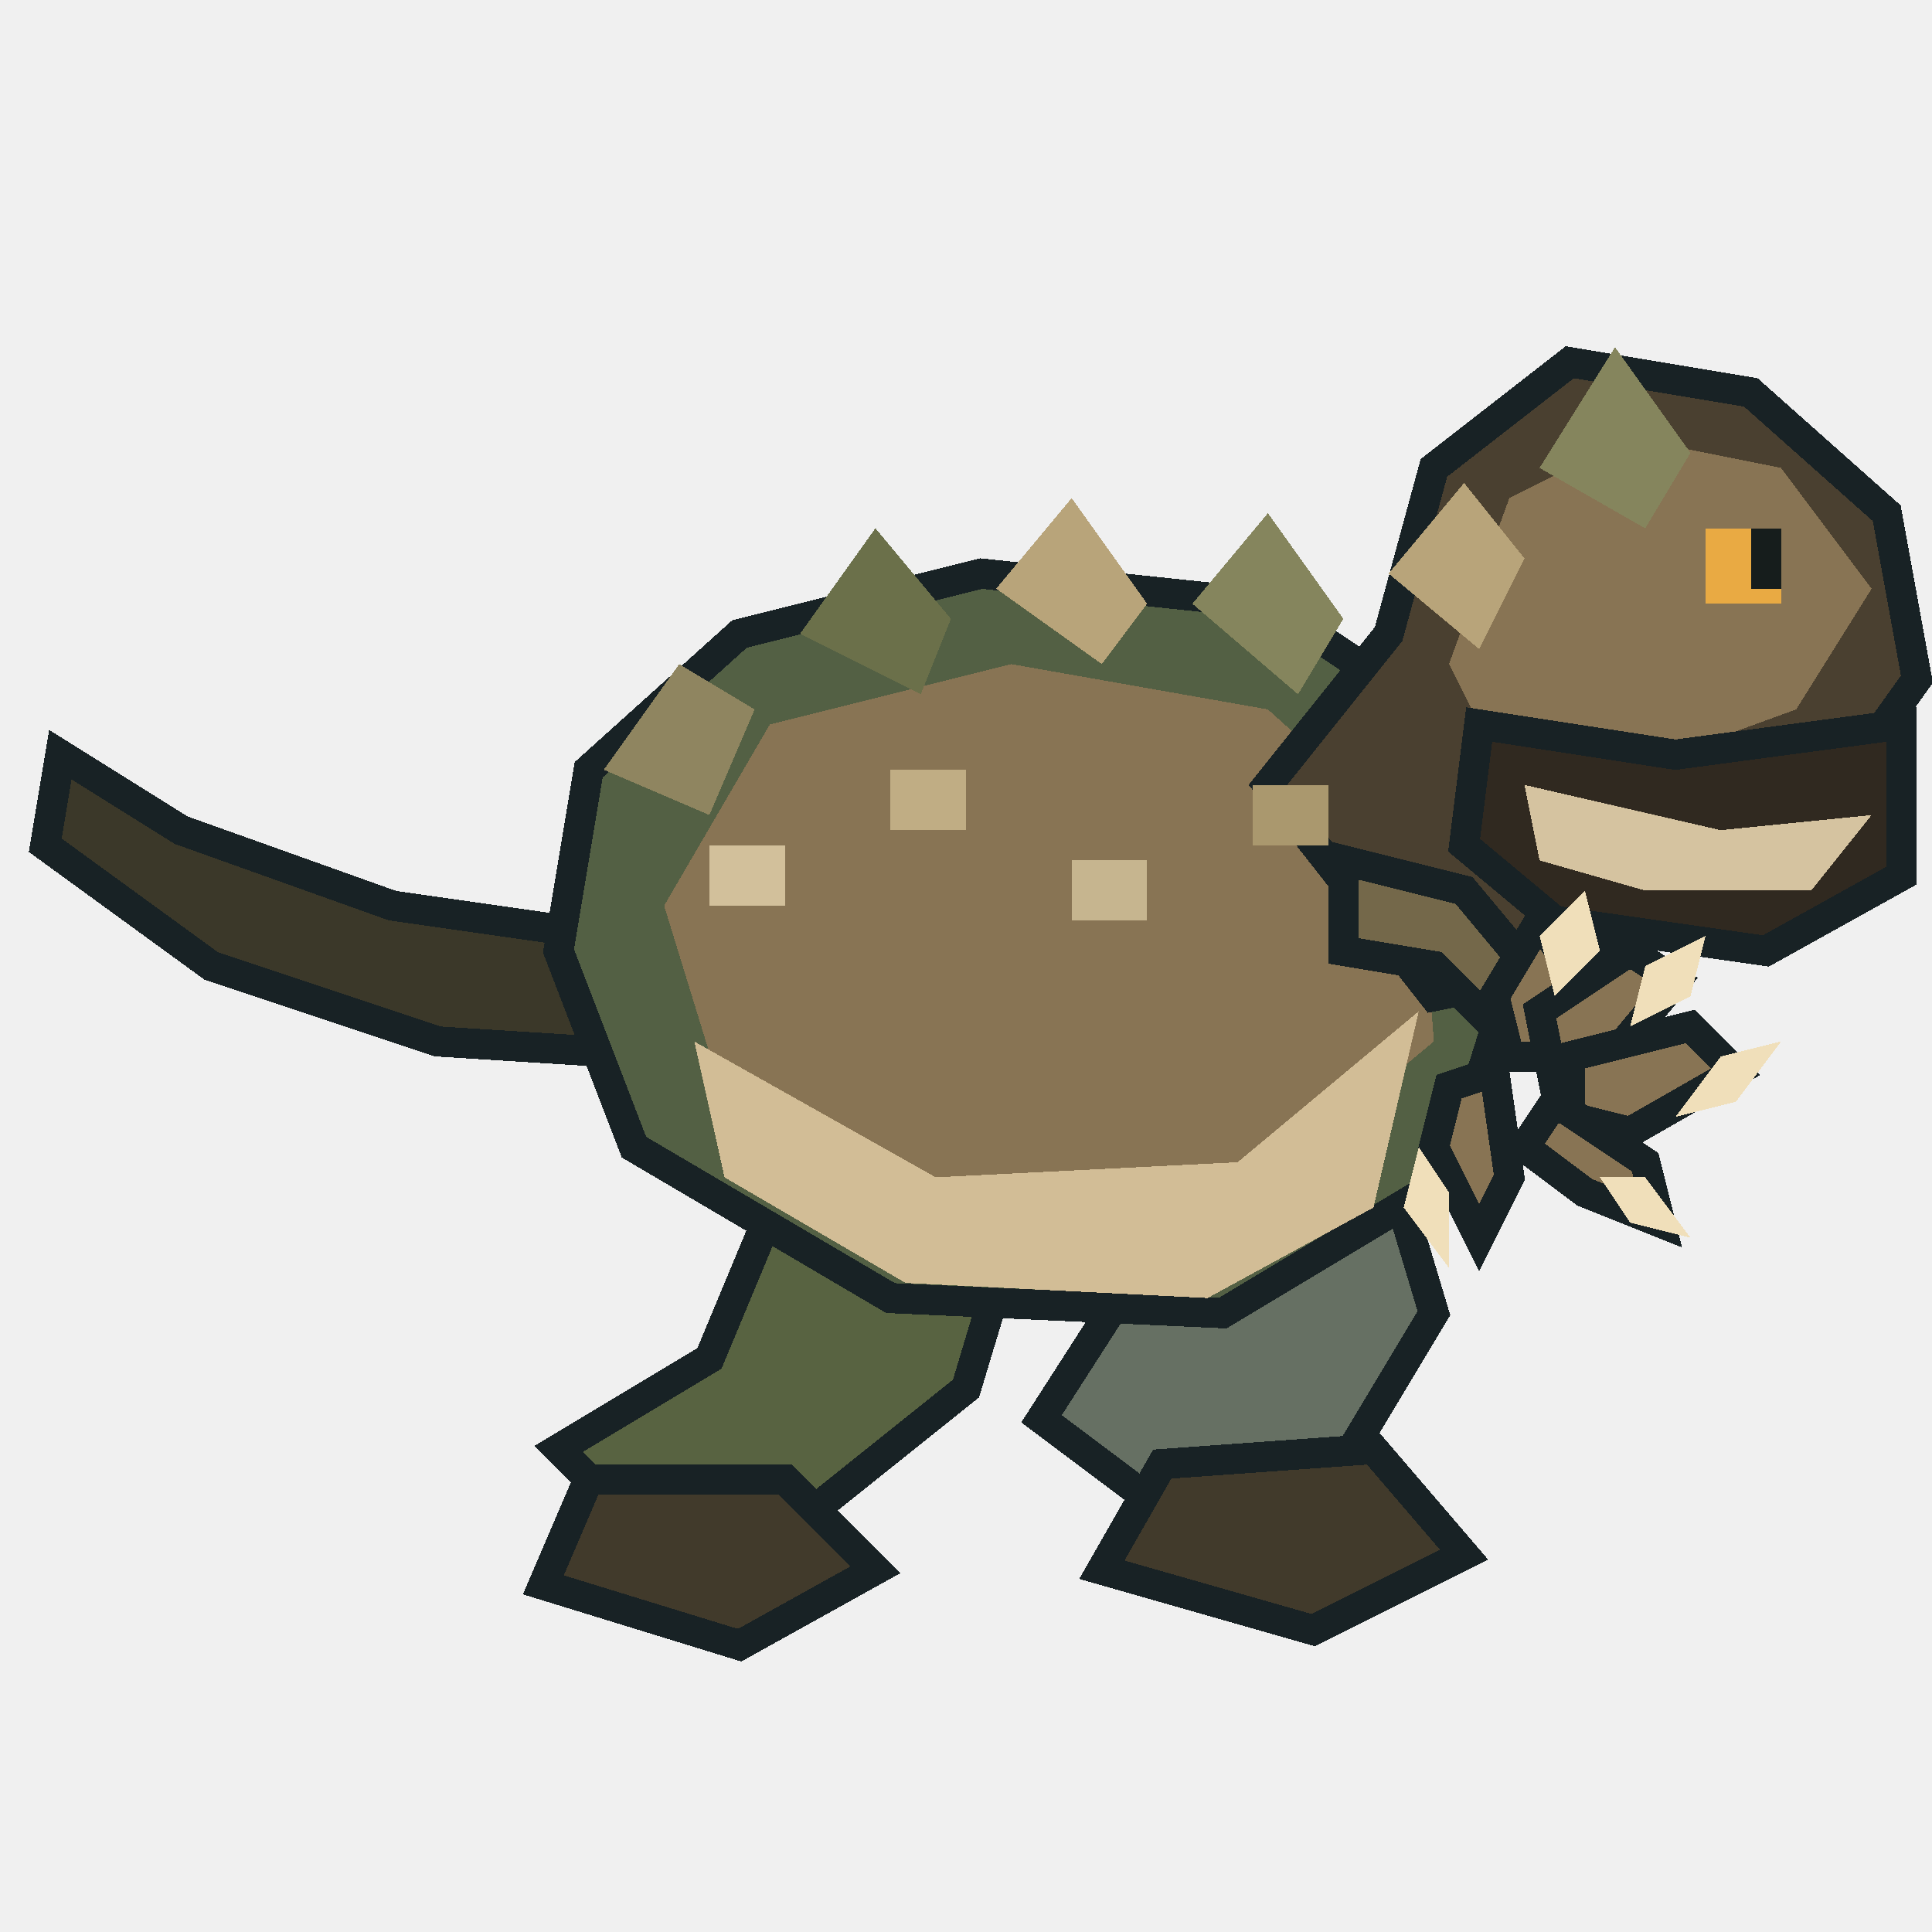
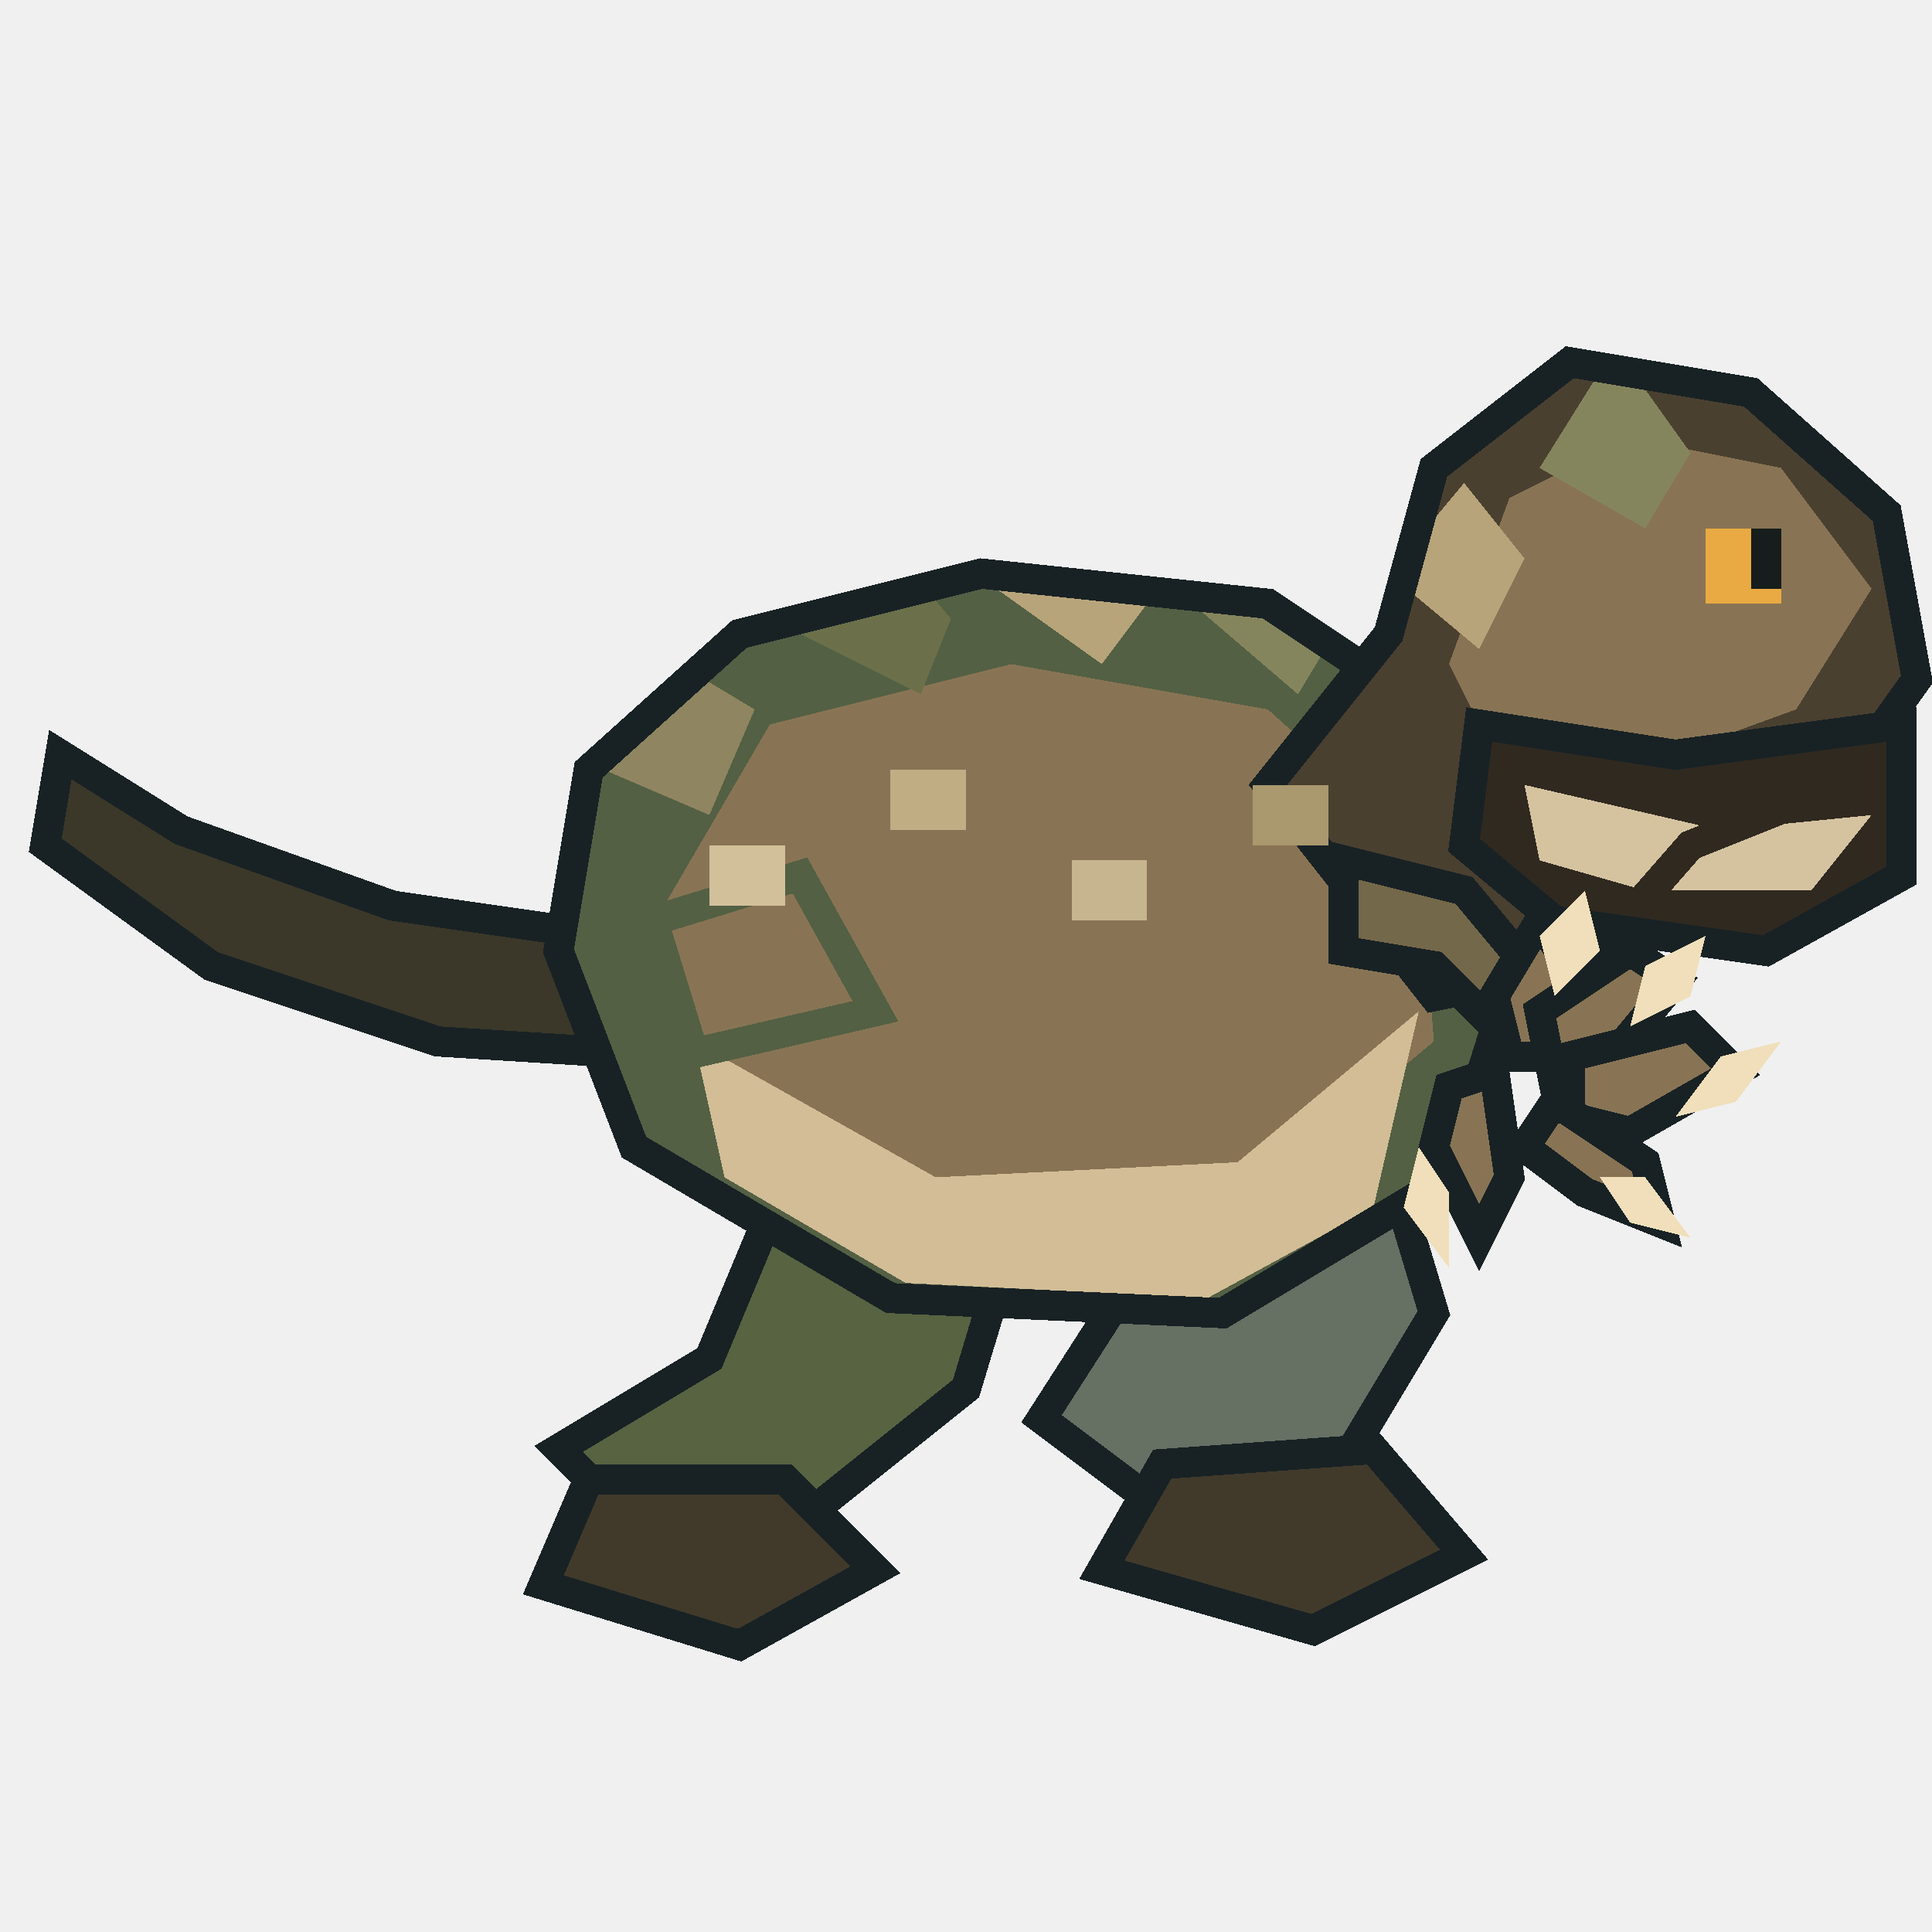
<svg xmlns="http://www.w3.org/2000/svg" viewBox="0 0 128 128" shape-rendering="crispEdges" role="img" aria-label="Vasti" data-character="Vasti" data-species="Vastatosaurus rex" data-origin="King Kong 2005" data-pose="jump" data-anatomy="armored tyrannosaur skull five-fingered forelimbs" data-hand-digits="5" data-colors="olive-green brown beige">
  <g>
    <g stroke="#182225" stroke-width="2" stroke-linejoin="miter">
      <polygon points="52,78 67,82 64,92 54,100 43,102 37,96 47,90" fill="#586341" />
      <polygon points="78,80 92,77 95,87 89,97 77,100 69,94" fill="#667063" />
      <polygon points="39,98 52,98 58,104 49,109 36,105" fill="#413a2b" />
      <polygon points="77,97 91,96 97,103 87,108 73,104" fill="#413a2b" />
    </g>
    <g stroke="#182225" stroke-width="2" stroke-linejoin="miter">
+       <defs>
+         <mask id="dino-outline-mask-3" maskUnits="userSpaceOnUse" x="0" y="0" width="128" height="128" style="mask-type:luminance">
+           <g fill="#ffffff" stroke="none">
+             <polygon points="53,58 40,62 26,60 12,55 4,50 3,56 14,64 29,69 45,70 58,67" />
+             <polygon points="37,63 39,51 49,42 65,38 84,40 96,48 101,62 96,78 81,87 59,86 42,76" />
+             <polygon points="84,52 92,42 95,31 104,24 116,26 125,34 127,45 122,52 112,56 105,64 95,66" />
+             <polygon points="98,48 111,50 126,48 126,58 117,63 103,61 97,56" />
+             <polygon points="89,57 97,59 102,65 99,68 95,64 89,63" />
+             <polygon points="99,66 102,61 104,64 103,70 100,70" />
+             <polygon points="102,67 108,63 111,65 106,71 103,72" />
+             <polygon points="104,70 112,68 115,71 108,75 104,74" />
+             <polygon points="103,73 109,77 110,81 105,79 101,76" />
+             <polygon points="99,71 100,78 98,82 95,76 96,72" />
+           </g>
+           <polygon points="53,58 40,62 26,60 12,55 4,50 3,56 14,64 29,69 45,70 58,67" fill="none" stroke="#000000" stroke-width="2" stroke-linejoin="miter" />
+           <polygon points="37,63 39,51 49,42 65,38 84,40 96,48 101,62 96,78 81,87 59,86 42,76" fill="none" stroke="#000000" stroke-width="2" stroke-linejoin="miter" />
+           <polygon points="84,52 92,42 95,31 104,24 116,26 125,34 127,45 122,52 112,56 105,64 95,66" fill="none" stroke="#000000" stroke-width="2" stroke-linejoin="miter" />
+           <polygon points="98,48 111,50 126,48 126,58 117,63 103,61 97,56" fill="none" stroke="#000000" stroke-width="2" stroke-linejoin="miter" />
+           <polygon points="89,57 97,59 102,65 99,68 95,64 89,63" fill="none" stroke="#000000" stroke-width="2" stroke-linejoin="miter" />
+           <polygon points="99,66 102,61 104,64 103,70 100,70" fill="none" stroke="#000000" stroke-width="2" stroke-linejoin="miter" />
+           <polygon points="102,67 108,63 111,65 106,71 103,72" fill="none" stroke="#000000" stroke-width="2" stroke-linejoin="miter" />
+           <polygon points="104,70 112,68 115,71 108,75 104,74" fill="none" stroke="#000000" stroke-width="2" stroke-linejoin="miter" />
+           <polygon points="103,73 109,77 110,81 105,79 101,76" fill="none" stroke="#000000" stroke-width="2" stroke-linejoin="miter" />
+           <polygon points="99,71 100,78 98,82 95,76 96,72" fill="none" stroke="#000000" stroke-width="2" stroke-linejoin="miter" />
+         </mask>
+       </defs>
      <polygon points="53,58 40,62 26,60 12,55 4,50 3,56 14,64 29,69 45,70 58,67" fill="#3b3829" />
      <polygon points="37,63 39,51 49,42 65,38 84,40 96,48 101,62 96,78 81,87 59,86 42,76" fill="#536044" />
-       <polygon points="44,60 51,48 67,44 84,47 94,56 95,69 83,79 62,80 48,73" fill="#887454" stroke="none" />
-       <polygon points="46,69 62,78 82,77 94,67 91,80 80,86 60,85 48,78" fill="#d2bd96" stroke="none" />
+       <polygon points="44,60 51,48 67,44 84,47 94,56 95,69 83,79 62,80 48,73" fill="#887454" stroke="none" mask="url(#dino-outline-mask-3)" />
+       <polygon points="46,69 62,78 82,77 94,67 91,80 80,86 60,85 48,78" fill="#d2bd96" stroke="none" mask="url(#dino-outline-mask-3)" />
      <polygon points="84,52 92,42 95,31 104,24 116,26 125,34 127,45 122,52 112,56 105,64 95,66" fill="#4a4030" />
-       <polygon points="96,44 100,33 108,29 118,31 124,39 119,47 108,51 100,52" fill="#887454" stroke="none" />
+       <polygon points="96,44 100,33 108,29 118,31 124,39 119,47 108,51 100,52" fill="#887454" stroke="none" mask="url(#dino-outline-mask-3)" />
      <polygon points="98,48 111,50 126,48 126,58 117,63 103,61 97,56" fill="#302920" />
-       <polygon points="101,52 114,55 124,54 120,59 109,59 102,57" fill="#d5c3a0" stroke="none" />
-       <polygon points="40,51 45,44 50,47 47,54" fill="#8f8560" stroke="none" />
-       <polygon points="53,42 58,35 63,41 61,46" fill="#6b704a" stroke="none" />
-       <polygon points="66,39 71,33 76,40 73,44" fill="#b8a47a" stroke="none" />
-       <polygon points="79,40 84,34 89,41 86,46" fill="#85855d" stroke="none" />
-       <polygon points="92,38 97,32 101,37 98,43" fill="#b8a47a" stroke="none" />
-       <polygon points="102,31 107,23 112,30 109,35" fill="#85855d" stroke="none" />
+       <polygon points="101,52 114,55 124,54 120,59 109,59 102,57" fill="#d5c3a0" stroke="none" mask="url(#dino-outline-mask-3)" />
+       <polygon points="40,51 45,44 50,47 47,54" fill="#8f8560" stroke="none" mask="url(#dino-outline-mask-3)" />
+       <polygon points="53,42 58,35 63,41 61,46" fill="#6b704a" stroke="none" mask="url(#dino-outline-mask-3)" />
+       <polygon points="66,39 71,33 76,40 73,44" fill="#b8a47a" stroke="none" mask="url(#dino-outline-mask-3)" />
+       <polygon points="79,40 84,34 89,41 86,46" fill="#85855d" stroke="none" mask="url(#dino-outline-mask-3)" />
+       <polygon points="92,38 97,32 101,37 98,43" fill="#b8a47a" stroke="none" mask="url(#dino-outline-mask-3)" />
+       <polygon points="102,31 107,23 112,30 109,35" fill="#85855d" stroke="none" mask="url(#dino-outline-mask-3)" />
      <rect x="47" y="56" width="5" height="4" fill="#d2c09b" stroke="none" />
      <rect x="59" y="51" width="5" height="4" fill="#c0ad84" stroke="none" />
      <rect x="71" y="57" width="5" height="4" fill="#c6b58f" stroke="none" />
      <rect x="83" y="52" width="5" height="4" fill="#aa986e" stroke="none" />
      <polygon points="89,57 97,59 102,65 99,68 95,64 89,63" fill="#74684a" />
      <polygon points="99,66 102,61 104,64 103,70 100,70" fill="#887454" />
      <polygon points="102,67 108,63 111,65 106,71 103,72" fill="#887454" />
      <polygon points="104,70 112,68 115,71 108,75 104,74" fill="#887454" />
      <polygon points="103,73 109,77 110,81 105,79 101,76" fill="#887454" />
      <polygon points="99,71 100,78 98,82 95,76 96,72" fill="#887454" />
      <polygon points="102,62 105,59 106,63 103,66" fill="#f0dfba" stroke="none" />
      <polygon points="109,64 113,62 112,66 108,68" fill="#f0dfba" stroke="none" />
      <polygon points="114,70 118,69 115,73 111,74" fill="#f0dfba" stroke="none" />
      <polygon points="109,78 112,82 108,81 106,78" fill="#f0dfba" stroke="none" />
      <polygon points="96,79 96,84 93,80 94,76" fill="#f0dfba" stroke="none" />
      <rect x="113" y="35" width="5" height="5" fill="#e9aa43" stroke="none" />
      <rect x="116" y="35" width="2" height="4" fill="#161d1c" stroke="none" />
    </g>
  </g>
</svg>
